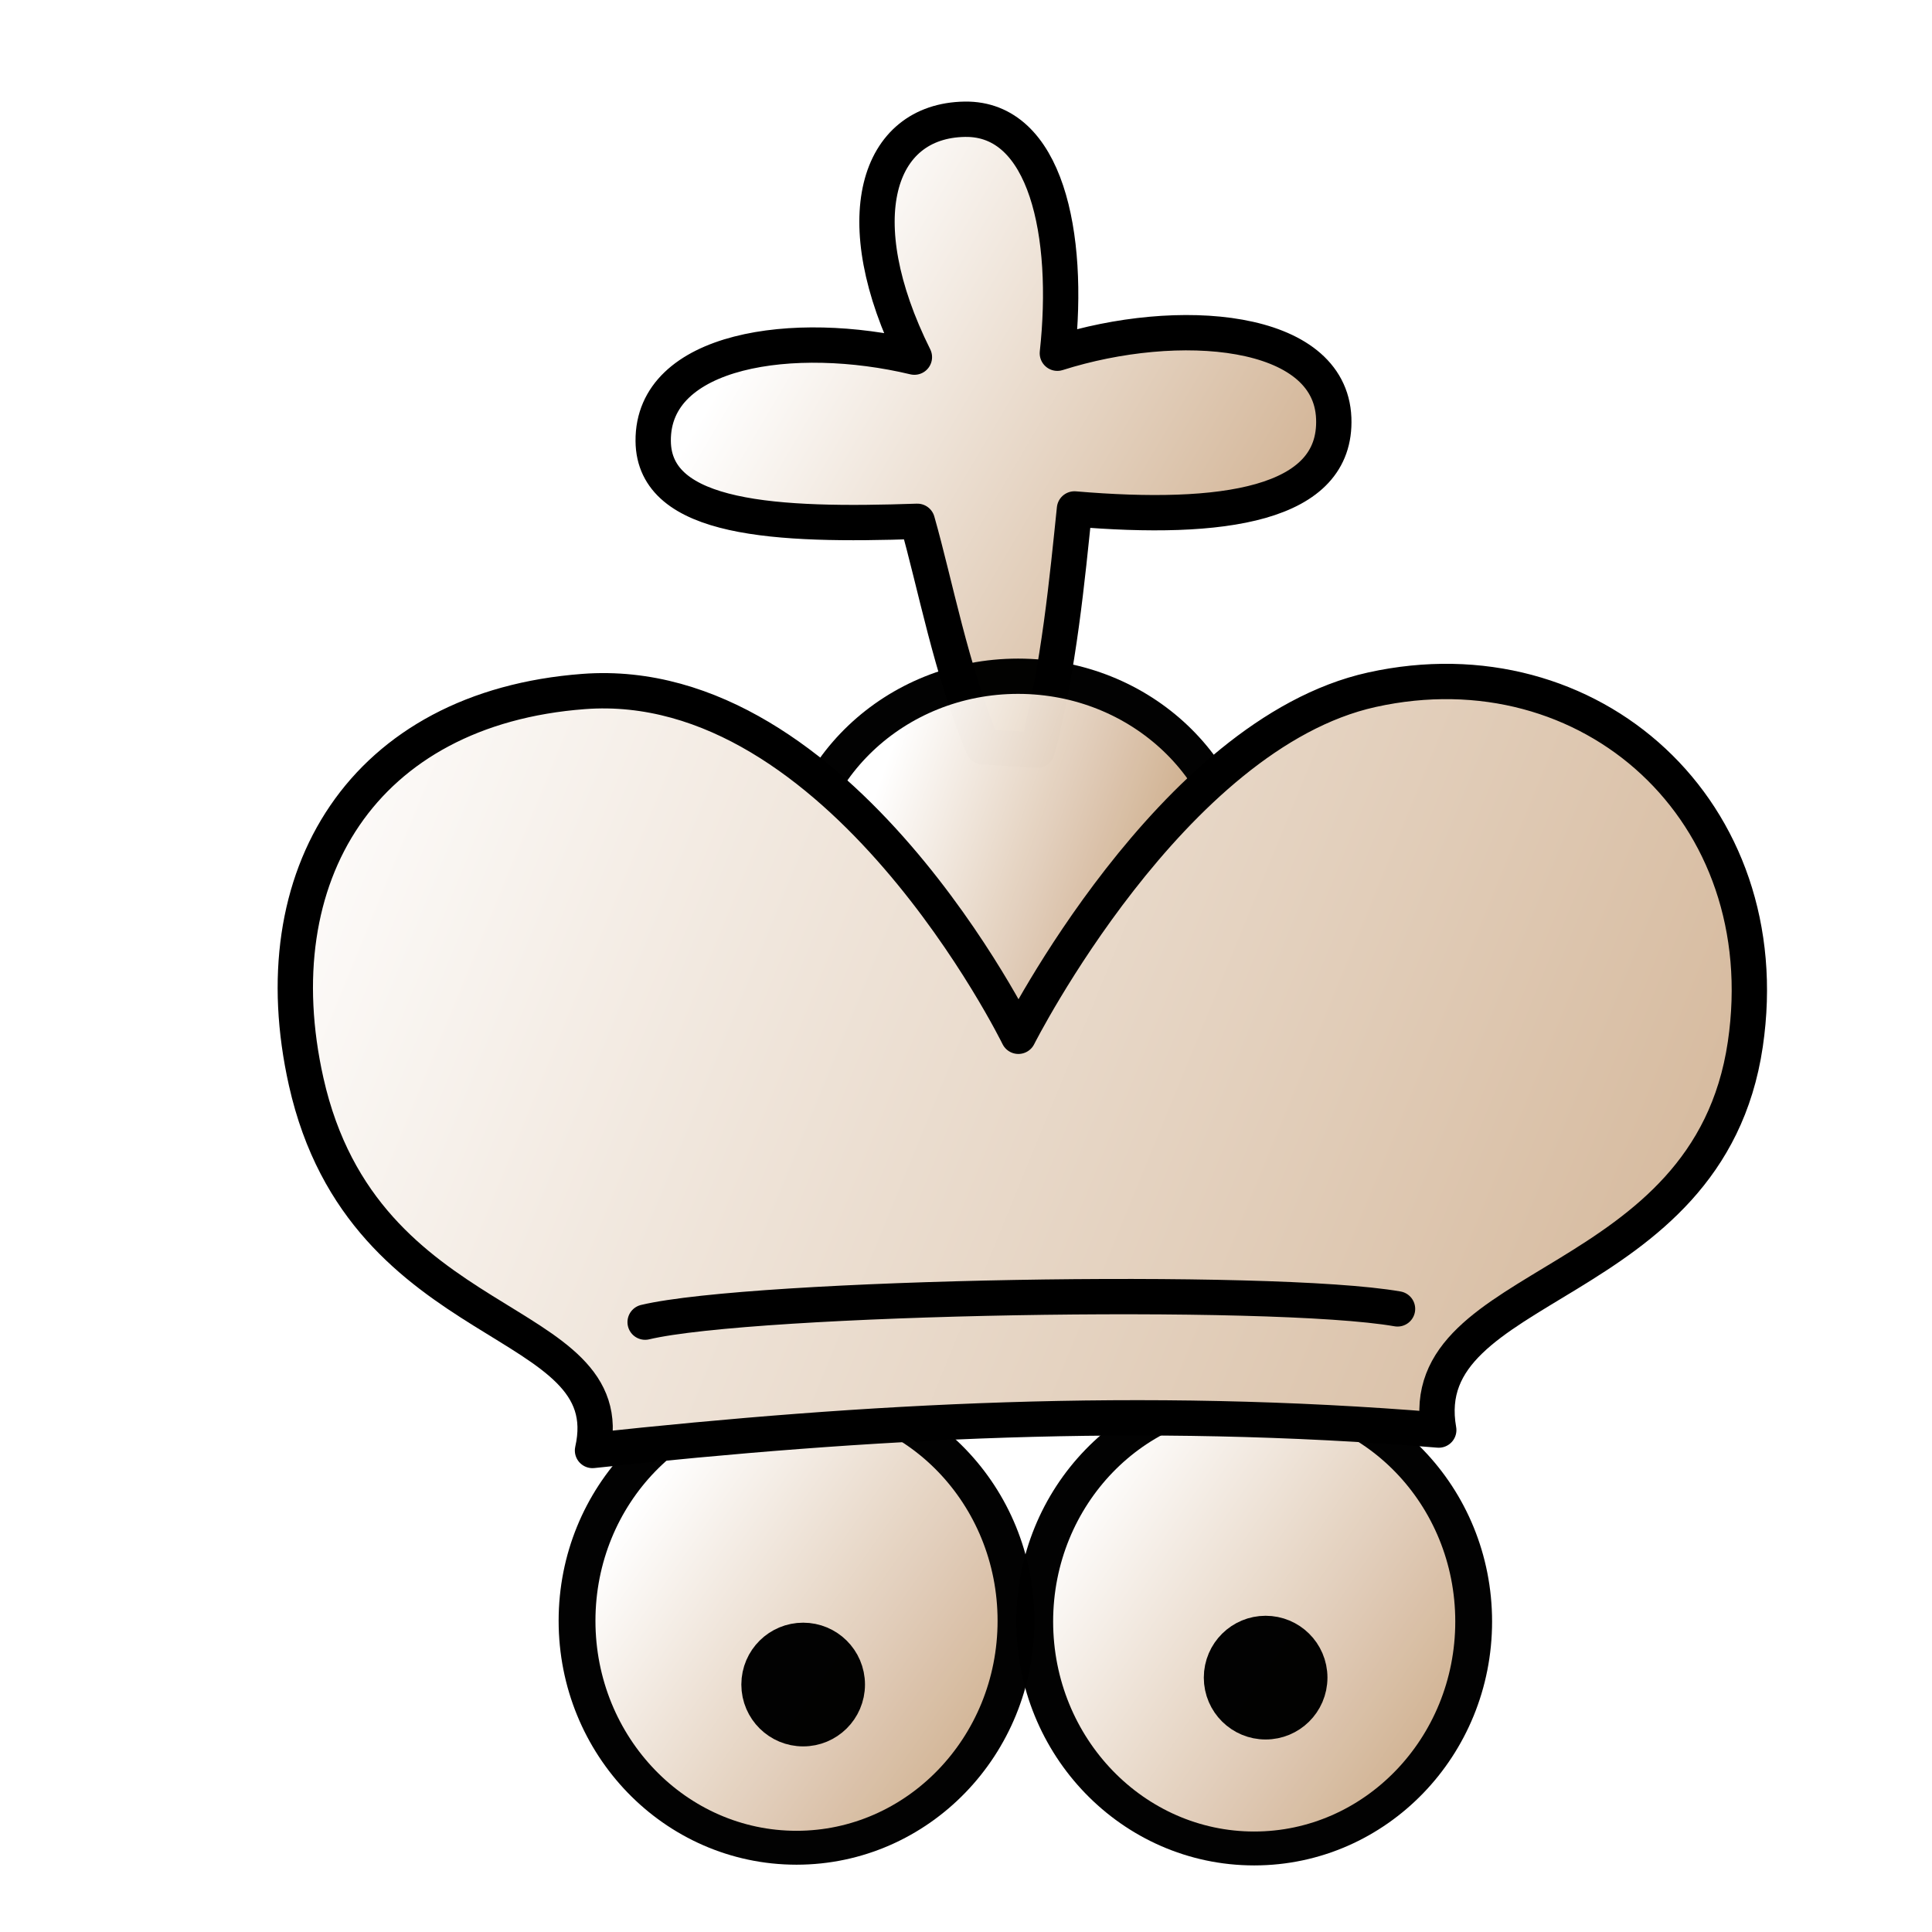
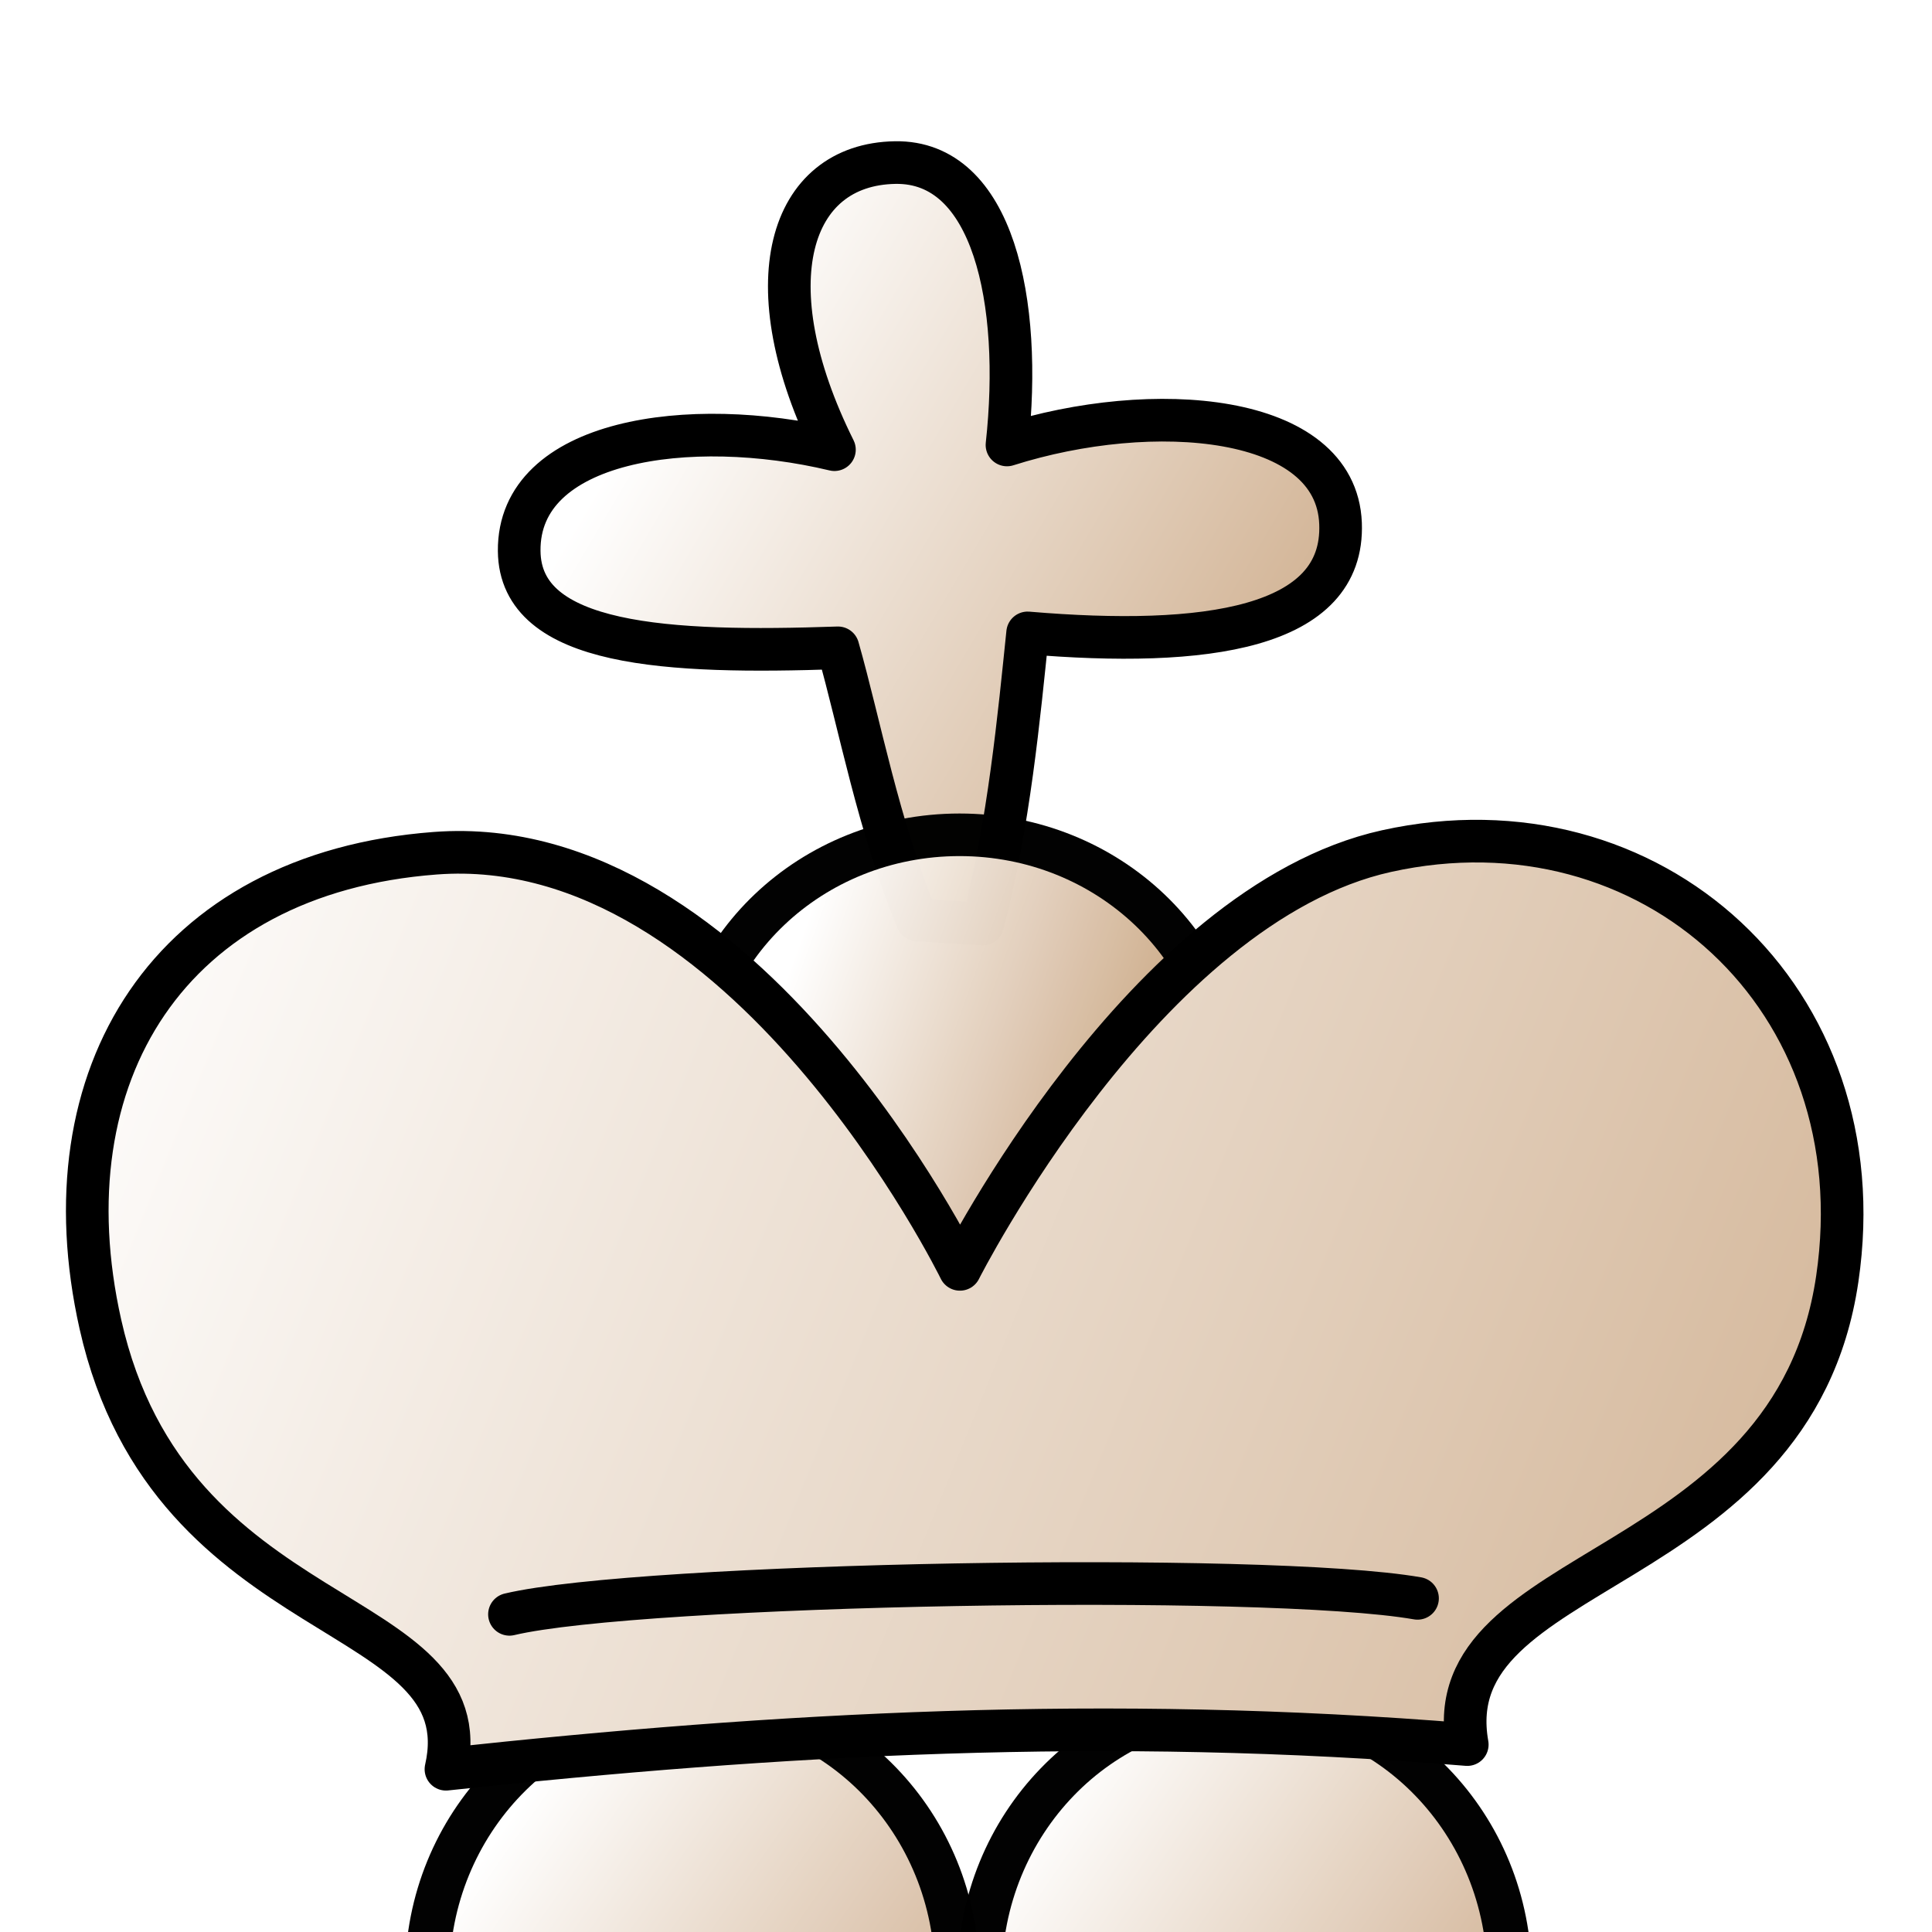
- <svg xmlns="http://www.w3.org/2000/svg" xmlns:xlink="http://www.w3.org/1999/xlink" overflow="hidden" viewBox="-23 8 875 875" id="svg36220" version="1.0">
+ <svg xmlns="http://www.w3.org/2000/svg" xmlns:xlink="http://www.w3.org/1999/xlink" overflow="hidden" viewBox="78 1 725 725" id="svg36220" version="1.0">
  <defs id="defs36222">
    <linearGradient id="linearGradient2507">
      <stop style="stop-color:#ffffff;stop-opacity:1;" offset="0" id="stop2509" />
      <stop style="stop-color:#d0b090;stop-opacity:1;" offset="1" id="stop2511" />
    </linearGradient>
    <linearGradient xlink:href="#linearGradient2507" id="linearGradient10410" x1="43.573" y1="333.444" x2="800.519" y2="598.487" gradientUnits="userSpaceOnUse" gradientTransform="matrix(0.995871,0,0,0.851612,12.01846,163.242)" />
    <linearGradient xlink:href="#linearGradient2507" id="linearGradient10415" gradientUnits="userSpaceOnUse" x1="331.763" y1="305.122" x2="423.267" y2="338.041" />
    <linearGradient xlink:href="#linearGradient2507" id="linearGradient3937" gradientUnits="userSpaceOnUse" gradientTransform="translate(-0.263561,4.25375)" x1="323.829" y1="142.875" x2="554.562" y2="278.801" />
    <linearGradient xlink:href="#linearGradient2507" id="linearGradient2244" gradientUnits="userSpaceOnUse" x1="321.687" y1="307.57" x2="432.28" y2="376.847" />
    <linearGradient xlink:href="#linearGradient2507" id="linearGradient2246" gradientUnits="userSpaceOnUse" x1="327.193" y1="310.56" x2="435.033" y2="379.836" />
  </defs>
  <g id="layer1">
    <path style="opacity:0.99;fill:url(#linearGradient2244);fill-opacity:1;fill-rule:evenodd;stroke:#000000;stroke-width:10.564;stroke-linecap:round;stroke-linejoin:round;stroke-miterlimit:4;stroke-dasharray:none;stroke-dashoffset:0;stroke-opacity:1" id="path1345" d="M 441.942 338.041 A 62.977 70.711 0 1 1  315.988,338.041 A 62.977 70.711 0 1 1  441.942 338.041 z" transform="matrix(1.57834,0,0,1.453516,-53.10894,251.0391)" />
    <path transform="matrix(1.57834,0,0,1.453516,-260.3963,250.7138)" d="M 441.942 338.041 A 62.977 70.711 0 1 1  315.988,338.041 A 62.977 70.711 0 1 1  441.942 338.041 z" id="path5795" style="opacity:0.99;fill:url(#linearGradient2246);fill-opacity:1;fill-rule:evenodd;stroke:#000000;stroke-width:10.564;stroke-linecap:round;stroke-linejoin:round;stroke-miterlimit:4;stroke-dasharray:none;stroke-dashoffset:0;stroke-opacity:1" />
    <path style="opacity:0.99;fill:#000000;fill-opacity:1;fill-rule:evenodd;stroke:#000000;stroke-width:18.11;stroke-linecap:round;stroke-linejoin:round;stroke-miterlimit:4;stroke-dasharray:none;stroke-dashoffset:0;stroke-opacity:1" id="path2231" d="M 422.054 340.25 A 23.202 22.097 0 1 1  375.65,340.25 A 23.202 22.097 0 1 1  422.054 340.25 z" transform="matrix(0.867977,0,0,0.899245,204.0076,461.8269)" />
    <path transform="matrix(0.867977,0,0,0.899245,-5.443009,464.9565)" d="M 422.054 340.25 A 23.202 22.097 0 1 1  375.65,340.25 A 23.202 22.097 0 1 1  422.054 340.25 z" id="path5797" style="opacity:0.99;fill:#000000;fill-opacity:1;fill-rule:evenodd;stroke:#000000;stroke-width:18.11;stroke-linecap:round;stroke-linejoin:round;stroke-miterlimit:4;stroke-dasharray:none;stroke-dashoffset:0;stroke-opacity:1" />
    <path style="fill:url(#linearGradient3937);fill-opacity:1;fill-rule:evenodd;stroke:#000000;stroke-width:16;stroke-linecap:round;stroke-linejoin:round;stroke-miterlimit:4;stroke-dasharray:none;stroke-opacity:1" d="M 413.948,62.007 C 374.104,62.657 360.065,107.327 391.13,169.747 C 336.792,156.775 272.462,165.886 272.83,207.754 C 273.136,243.673 328.939,246.289 392.456,244.104 C 400.691,273.05 407.518,310.688 422.174,346.223 L 446.768,347.754 C 456.59,310.924 460.488,268.688 463.627,238.501 C 530.51,244.167 582.601,236.884 581.049,197.41 C 579.421,156.019 510.565,150.614 455.877,167.974 C 461.77,114.19 450.749,61.424 413.948,62.007 z " id="path2671" />
    <path transform="matrix(1.359906,0,0,1.355751,-77.27809,-48.16681)" d="M 453.124 338.041 A 74.159 70.711 0 1 1  304.806,338.041 A 74.159 70.711 0 1 1  453.124 338.041 z" id="path10413" style="opacity:0.99;fill:url(#linearGradient10415);fill-opacity:1;fill-rule:evenodd;stroke:#000000;stroke-width:11.784;stroke-linecap:round;stroke-linejoin:round;stroke-miterlimit:4;stroke-dasharray:none;stroke-dashoffset:0;stroke-opacity:1" />
    <path style="fill:url(#linearGradient10410);fill-opacity:1;fill-rule:evenodd;stroke:#000000;stroke-width:16;stroke-linecap:round;stroke-linejoin:round;stroke-miterlimit:4;stroke-dasharray:none;stroke-opacity:1" d="M 245.346,664.921 C 259.621,602.016 141.832,614.603 115.664,497.9 C 94.728,404.528 141.396,328.711 241.346,321.179 C 357.542,312.424 438.221,477.335 438.221,477.335 C 438.221,477.335 507.325,340.511 598.318,320.379 C 697.319,298.475 782.989,375.439 767.451,480.935 C 750.769,594.206 616.317,586.622 628.606,655.671 C 492.861,644.519 369.616,651.54 245.346,664.921 z " id="path10402" />
    <path style="fill:none;fill-opacity:0.75;fill-rule:evenodd;stroke:#000000;stroke-width:16;stroke-linecap:round;stroke-linejoin:round;stroke-miterlimit:4;stroke-dasharray:none;stroke-opacity:1" d="M 269.18,606.794 C 318.199,595.159 552.884,590.812 609.939,600.794" id="path1677" />
  </g>
</svg>
